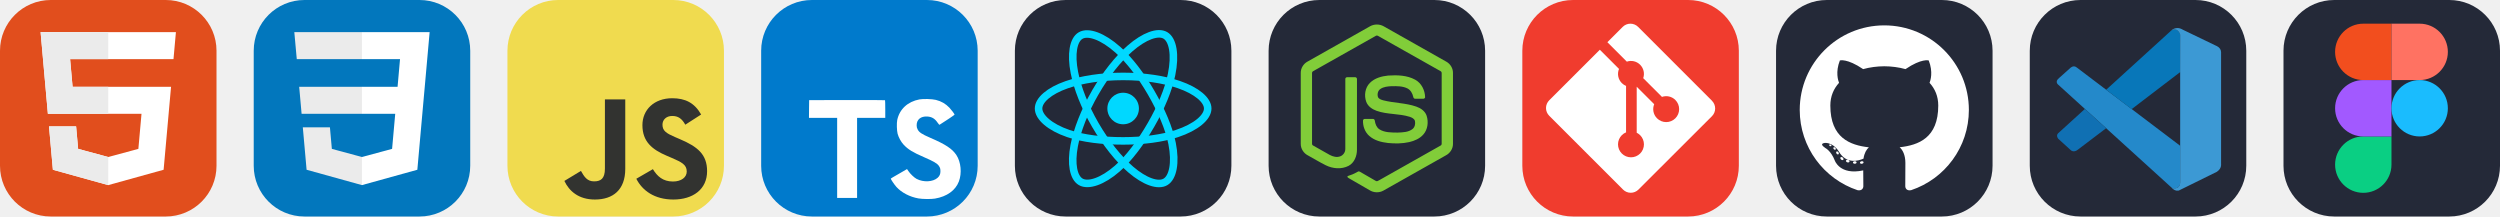
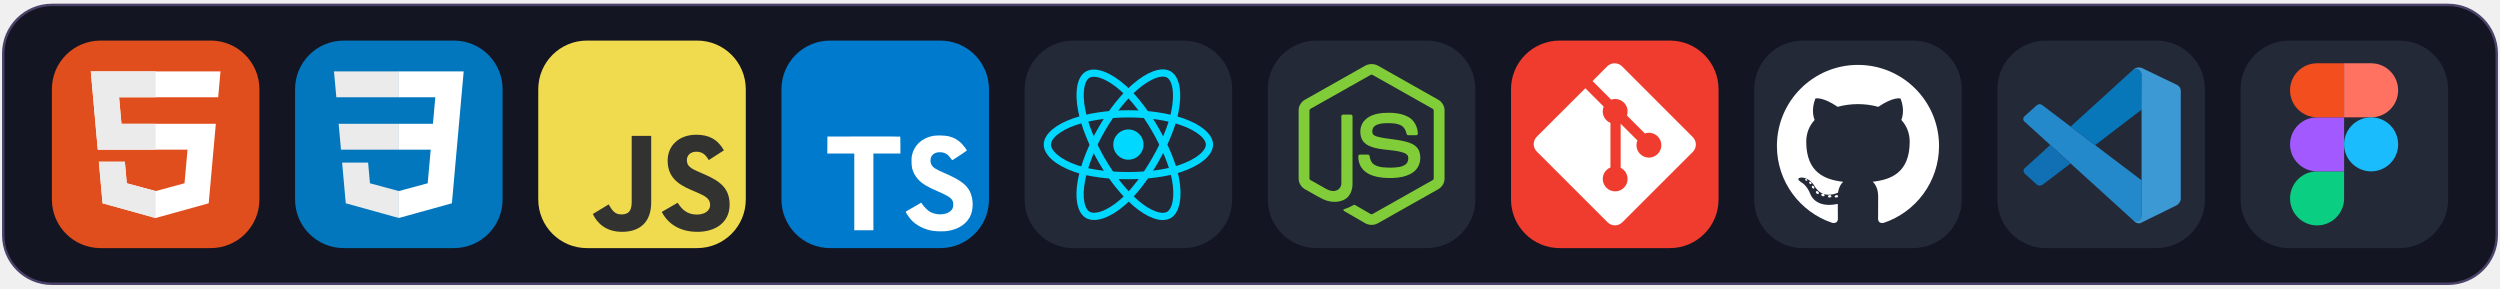
- <svg xmlns="http://www.w3.org/2000/svg" width="554.25" height="48" viewBox="0 0 2956 256" fill="none" version="1.1">
+ <svg xmlns="http://www.w3.org/2000/svg" width="554.25" height="64" viewBox="-64 -48 3084 352" fill="none" version="1.1">
+   <style>@keyframes lift{0%,100%{transform:translateY(0)}50%{transform:translateY(-12px)}}.icon{animation:lift 5s ease-in-out infinite}@media(prefers-reduced-motion:reduce){*{animation:none!important}}</style>
+   <rect x="-60" y="-44" width="3076" height="344" rx="60" fill="#131522" stroke="#4B4269" stroke-width="3" />
  <g transform="translate(0, 0)">
-     <svg width="256" height="256" fill="none" viewBox="0 0 256 256">
-       <rect width="256" height="256" fill="#E14E1D" rx="60" />
-       <path fill="#fff" d="M48 38L56.61 134.593H167.32L163.605 176.023L127.959 185.661L92.38 176.037L90.001 149.435H57.939L62.524 200.716L127.951 218.888L193.461 200.716L202.244 102.655H85.824L82.901 69.945H205.041H205.139L208 38H48Z" />
-       <path fill="#EBEBEB" d="M128 38H48L56.61 134.593H128V102.655H85.824L82.901 69.945H128V38Z" />
-       <path fill="#EBEBEB" d="M128 185.647L127.959 185.661L92.38 176.037L90.001 149.435H57.939L62.524 200.716L127.951 218.888L128 218.874V185.647Z" />
-     </svg>
+     <g class="icon" style="animation-delay:-0.00s">
+       <svg width="256" height="256" fill="none" viewBox="0 0 256 256">
+         <rect width="256" height="256" fill="#E14E1D" rx="60" />
+         <path fill="#fff" d="M48 38L56.61 134.593H167.32L163.605 176.023L127.959 185.661L92.38 176.037L90.001 149.435H57.939L62.524 200.716L127.951 218.888L193.461 200.716L202.244 102.655H85.824L82.901 69.945H205.041H205.139L208 38H48Z" />
+         <path fill="#EBEBEB" d="M128 38H48L56.61 134.593H128V102.655H85.824L82.901 69.945H128V38Z" />
+         <path fill="#EBEBEB" d="M128 185.647L127.959 185.661L92.38 176.037L90.001 149.435H57.939L62.524 200.716L127.951 218.888L128 218.874V185.647Z" />
+       </svg>
+     </g>
  </g>
  <g transform="translate(300, 0)">
-     <svg width="256" height="256" viewBox="0 0 256 256" fill="none">
-       <rect width="256" height="256" rx="60" fill="#0277BD" />
-       <path d="M53.753 102.651L56.615 134.593H128.096V102.651H53.753Z" fill="#EBEBEB" />
-       <path d="M128.095 38H127.985H48L50.904 69.942H128.095V38Z" fill="#EBEBEB" />
-       <path d="M128.095 218.841V185.608L127.955 185.645L92.381 176.04L90.107 150.564H72.821H58.042L62.517 200.718L127.948 218.882L128.095 218.841Z" fill="#EBEBEB" />
-       <path d="M167.318 134.593L163.61 176.019L127.985 185.635V218.866L193.468 200.718L193.948 195.321L201.454 111.229L202.233 102.651L208 38H127.985V69.942H172.994L170.088 102.651H127.985V134.593H167.318Z" fill="white" />
-     </svg>
+     <g class="icon" style="animation-delay:-0.22s">
+       <svg width="256" height="256" viewBox="0 0 256 256" fill="none">
+         <rect width="256" height="256" rx="60" fill="#0277BD" />
+         <path d="M53.753 102.651L56.615 134.593H128.096V102.651H53.753Z" fill="#EBEBEB" />
+         <path d="M128.095 38H127.985H48L50.904 69.942H128.095V38Z" fill="#EBEBEB" />
+         <path d="M128.095 218.841V185.608L127.955 185.645L92.381 176.04L90.107 150.564H72.821H58.042L62.517 200.718L127.948 218.882L128.095 218.841Z" fill="#EBEBEB" />
+         <path d="M167.318 134.593L163.61 176.019L127.985 185.635V218.866L193.468 200.718L193.948 195.321L201.454 111.229L202.233 102.651L208 38H127.985V69.942H172.994L170.088 102.651H127.985V134.593H167.318Z" fill="white" />
+       </svg>
+     </g>
  </g>
  <g transform="translate(600, 0)">
-     <svg width="256" height="256" viewBox="0 0 256 256" fill="none">
-       <rect width="256" height="256" rx="60" fill="#F0DB4F" />
-       <path d="M67.312 213.932L86.903 202.076C90.682 208.777 94.12 214.447 102.367 214.447C110.272 214.447 115.256 211.355 115.256 199.327V117.529H139.314V199.667C139.314 224.584 124.708 235.926 103.398 235.926C84.153 235.926 72.982 225.959 67.311 213.93" fill="#323330" />
-       <path d="M152.381 211.354L171.969 200.013C177.126 208.434 183.828 214.62 195.684 214.62C205.653 214.62 212.009 209.636 212.009 202.762C212.009 194.514 205.479 191.592 194.481 186.782L188.468 184.203C171.111 176.815 159.597 167.535 159.597 147.945C159.597 129.901 173.345 116.153 194.826 116.153C210.12 116.153 221.118 121.481 229.022 135.4L210.291 147.429C206.166 140.04 201.7 137.119 194.826 137.119C187.78 137.119 183.312 141.587 183.312 147.429C183.312 154.646 187.78 157.568 198.09 162.037L204.104 164.614C224.553 173.379 236.067 182.313 236.067 202.418C236.067 224.072 219.055 235.928 196.2 235.928C173.861 235.928 159.426 225.274 152.381 211.354" fill="#323330" />
-     </svg>
+     <g class="icon" style="animation-delay:-0.44s">
+       <svg width="256" height="256" viewBox="0 0 256 256" fill="none">
+         <rect width="256" height="256" rx="60" fill="#F0DB4F" />
+         <path d="M67.312 213.932L86.903 202.076C90.682 208.777 94.12 214.447 102.367 214.447C110.272 214.447 115.256 211.355 115.256 199.327V117.529H139.314V199.667C139.314 224.584 124.708 235.926 103.398 235.926C84.153 235.926 72.982 225.959 67.311 213.93" fill="#323330" />
+         <path d="M152.381 211.354L171.969 200.013C177.126 208.434 183.828 214.62 195.684 214.62C205.653 214.62 212.009 209.636 212.009 202.762C212.009 194.514 205.479 191.592 194.481 186.782L188.468 184.203C171.111 176.815 159.597 167.535 159.597 147.945C159.597 129.901 173.345 116.153 194.826 116.153C210.12 116.153 221.118 121.481 229.022 135.4L210.291 147.429C206.166 140.04 201.7 137.119 194.826 137.119C187.78 137.119 183.312 141.587 183.312 147.429C183.312 154.646 187.78 157.568 198.09 162.037L204.104 164.614C224.553 173.379 236.067 182.313 236.067 202.418C236.067 224.072 219.055 235.928 196.2 235.928C173.861 235.928 159.426 225.274 152.381 211.354" fill="#323330" />
+       </svg>
+     </g>
  </g>
  <g transform="translate(900, 0)">
-     <svg width="256" height="256" fill="none" viewBox="0 0 256 256">
-       <rect width="256" height="256" fill="#007ACC" rx="60" />
-       <path fill="#fff" d="M56.611 128.849L56.53 139.333H73.19H89.85L89.85 186.673V234.012H101.635H113.419V186.673L113.419 139.333H130.079H146.739V129.052C146.739 123.363 146.618 118.609 146.455 118.487C146.333 118.325 126.056 118.243 101.472 118.284L56.733 118.406L56.611 128.849Z" />
-       <path fill="#fff" d="M206.567 118.108C213.068 119.734 218.026 122.619 222.577 127.332C224.934 129.852 228.428 134.444 228.713 135.541C228.794 135.866 217.66 143.343 210.915 147.528C210.671 147.691 209.695 146.634 208.598 145.009C205.307 140.214 201.853 138.141 196.57 137.776C188.809 137.247 183.811 141.311 183.852 148.097C183.852 150.088 184.136 151.266 184.949 152.892C186.655 156.427 189.825 158.54 199.781 162.847C218.107 170.731 225.949 175.932 230.826 183.327C236.271 191.576 237.49 204.742 233.792 214.535C229.729 225.181 219.651 232.414 205.469 234.812C201.081 235.584 190.678 235.462 185.965 234.609C175.684 232.78 165.932 227.701 159.918 221.037C157.561 218.436 152.969 211.65 153.254 211.162C153.375 211 154.432 210.35 155.61 209.659C156.748 209.009 161.056 206.53 165.119 204.173L172.474 199.906L174.018 202.182C176.172 205.473 180.885 209.984 183.73 211.487C191.897 215.795 203.113 215.185 208.639 210.228C210.996 208.074 211.971 205.839 211.971 202.548C211.971 199.581 211.605 198.281 210.061 196.046C208.07 193.202 204.007 190.804 192.466 185.806C179.26 180.117 173.571 176.582 168.37 170.974C165.363 167.724 162.518 162.522 161.34 158.174C160.365 154.558 160.121 145.496 160.893 141.839C163.615 129.08 173.246 120.181 187.143 117.539C191.654 116.686 202.137 117.011 206.567 118.108Z" />
-     </svg>
+     <g class="icon" style="animation-delay:-0.66s">
+       <svg width="256" height="256" fill="none" viewBox="0 0 256 256">
+         <rect width="256" height="256" fill="#007ACC" rx="60" />
+         <path fill="#fff" d="M56.611 128.849L56.53 139.333H73.19H89.85L89.85 186.673V234.012H101.635H113.419V186.673L113.419 139.333H130.079H146.739V129.052C146.739 123.363 146.618 118.609 146.455 118.487C146.333 118.325 126.056 118.243 101.472 118.284L56.733 118.406L56.611 128.849Z" />
+         <path fill="#fff" d="M206.567 118.108C213.068 119.734 218.026 122.619 222.577 127.332C224.934 129.852 228.428 134.444 228.713 135.541C228.794 135.866 217.66 143.343 210.915 147.528C210.671 147.691 209.695 146.634 208.598 145.009C205.307 140.214 201.853 138.141 196.57 137.776C188.809 137.247 183.811 141.311 183.852 148.097C183.852 150.088 184.136 151.266 184.949 152.892C186.655 156.427 189.825 158.54 199.781 162.847C218.107 170.731 225.949 175.932 230.826 183.327C236.271 191.576 237.49 204.742 233.792 214.535C229.729 225.181 219.651 232.414 205.469 234.812C201.081 235.584 190.678 235.462 185.965 234.609C175.684 232.78 165.932 227.701 159.918 221.037C157.561 218.436 152.969 211.65 153.254 211.162C153.375 211 154.432 210.35 155.61 209.659C156.748 209.009 161.056 206.53 165.119 204.173L172.474 199.906L174.018 202.182C176.172 205.473 180.885 209.984 183.73 211.487C191.897 215.795 203.113 215.185 208.639 210.228C210.996 208.074 211.971 205.839 211.971 202.548C211.971 199.581 211.605 198.281 210.061 196.046C208.07 193.202 204.007 190.804 192.466 185.806C179.26 180.117 173.571 176.582 168.37 170.974C165.363 167.724 162.518 162.522 161.34 158.174C160.365 154.558 160.121 145.496 160.893 141.839C163.615 129.08 173.246 120.181 187.143 117.539C191.654 116.686 202.137 117.011 206.567 118.108Z" />
+       </svg>
+     </g>
  </g>
  <g transform="translate(1200, 0)">
-     <svg width="256" height="256" fill="none" viewBox="0 0 256 256">
-       <rect width="256" height="256" fill="#242938" rx="60" />
-       <path fill="#00D8FF" d="M128.001 146.951C138.305 146.951 146.657 138.598 146.657 128.295C146.657 117.992 138.305 109.639 128.001 109.639C117.698 109.639 109.345 117.992 109.345 128.295C109.345 138.598 117.698 146.951 128.001 146.951Z" />
-       <path fill-rule="evenodd" stroke="#00D8FF" stroke-width="8.911" d="M128.002 90.363C153.05 90.363 176.319 93.957 193.864 99.998C215.003 107.275 228 118.306 228 128.295C228 138.704 214.226 150.423 191.525 157.944C174.363 163.63 151.779 166.598 128.002 166.598C103.624 166.598 80.539 163.812 63.183 157.881C41.225 150.376 28 138.506 28 128.295C28 118.387 40.41 107.441 61.252 100.175C78.862 94.035 102.705 90.363 127.998 90.363H128.002Z" clip-rule="evenodd" />
-       <path fill-rule="evenodd" stroke="#00D8FF" stroke-width="8.911" d="M94.981 109.438C107.495 87.74 122.232 69.378 136.23 57.197C153.094 42.521 169.144 36.773 177.796 41.762C186.813 46.962 190.084 64.75 185.259 88.171C181.614 105.879 172.9 126.925 161.021 147.523C148.842 168.641 134.897 187.247 121.09 199.315C103.619 214.587 86.728 220.114 77.883 215.013C69.3 210.067 66.018 193.846 70.136 172.161C73.615 153.838 82.345 131.349 94.977 109.438L94.981 109.438Z" clip-rule="evenodd" />
-       <path fill-rule="evenodd" stroke="#00D8FF" stroke-width="8.911" d="M95.012 147.578C82.463 125.904 73.919 103.962 70.353 85.752C66.06 63.811 69.095 47.035 77.74 42.032C86.749 36.816 103.792 42.866 121.674 58.744C135.194 70.748 149.077 88.805 160.99 109.383C173.204 130.481 182.358 151.856 185.919 169.844C190.425 192.608 186.778 210.001 177.941 215.116C169.367 220.08 153.676 214.825 136.945 200.427C122.809 188.263 107.685 169.468 95.012 147.578Z" clip-rule="evenodd" />
-     </svg>
+     <g class="icon" style="animation-delay:-0.88s">
+       <svg width="256" height="256" fill="none" viewBox="0 0 256 256">
+         <rect width="256" height="256" fill="#242938" rx="60" />
+         <path fill="#00D8FF" d="M128.001 146.951C138.305 146.951 146.657 138.598 146.657 128.295C146.657 117.992 138.305 109.639 128.001 109.639C117.698 109.639 109.345 117.992 109.345 128.295C109.345 138.598 117.698 146.951 128.001 146.951Z" />
+         <path fill-rule="evenodd" stroke="#00D8FF" stroke-width="8.911" d="M128.002 90.363C153.05 90.363 176.319 93.957 193.864 99.998C215.003 107.275 228 118.306 228 128.295C228 138.704 214.226 150.423 191.525 157.944C174.363 163.63 151.779 166.598 128.002 166.598C103.624 166.598 80.539 163.812 63.183 157.881C41.225 150.376 28 138.506 28 128.295C28 118.387 40.41 107.441 61.252 100.175C78.862 94.035 102.705 90.363 127.998 90.363H128.002Z" clip-rule="evenodd" />
+         <path fill-rule="evenodd" stroke="#00D8FF" stroke-width="8.911" d="M94.981 109.438C107.495 87.74 122.232 69.378 136.23 57.197C153.094 42.521 169.144 36.773 177.796 41.762C186.813 46.962 190.084 64.75 185.259 88.171C181.614 105.879 172.9 126.925 161.021 147.523C148.842 168.641 134.897 187.247 121.09 199.315C103.619 214.587 86.728 220.114 77.883 215.013C69.3 210.067 66.018 193.846 70.136 172.161C73.615 153.838 82.345 131.349 94.977 109.438L94.981 109.438Z" clip-rule="evenodd" />
+         <path fill-rule="evenodd" stroke="#00D8FF" stroke-width="8.911" d="M95.012 147.578C82.463 125.904 73.919 103.962 70.353 85.752C66.06 63.811 69.095 47.035 77.74 42.032C86.749 36.816 103.792 42.866 121.674 58.744C135.194 70.748 149.077 88.805 160.99 109.383C173.204 130.481 182.358 151.856 185.919 169.844C190.425 192.608 186.778 210.001 177.941 215.116C169.367 220.08 153.676 214.825 136.945 200.427C122.809 188.263 107.685 169.468 95.012 147.578Z" clip-rule="evenodd" />
+       </svg>
+     </g>
  </g>
  <g transform="translate(1500, 0)">
-     <svg width="256" height="256" fill="none" viewBox="0 0 256 256">
-       <rect width="256" height="256" fill="#242938" rx="60" />
-       <path fill="#81CD39" d="M119.878 31.116C124.797 28.301 131.203 28.288 136.117 31.116C160.839 45.086 185.569 59.033 210.287 73.011C214.937 75.63 218.046 80.804 217.999 86.161V170.206C218.034 175.785 214.617 181.083 209.712 183.642C185.071 197.535 160.442 211.444 135.805 225.337C130.786 228.207 124.251 227.986 119.387 224.88C112 220.598 104.6 216.336 97.212 212.058C95.702 211.158 94 210.442 92.934 208.978C93.877 207.708 95.562 207.55 96.931 206.995C100.014 206.014 102.847 204.44 105.679 202.913C106.396 202.423 107.27 202.611 107.957 203.049C114.274 206.671 120.536 210.399 126.874 213.986C128.226 214.767 129.595 213.73 130.751 213.086C154.931 199.419 179.141 185.805 203.318 172.134C204.214 171.703 204.709 170.752 204.636 169.771C204.653 142.046 204.64 114.317 204.645 86.592C204.747 85.478 204.103 84.455 203.096 83.999C178.541 70.17 153.997 56.321 129.446 42.488C128.575 41.889 127.426 41.888 126.554 42.484C102.002 56.321 77.464 70.183 52.912 84.011C51.909 84.468 51.236 85.475 51.355 86.592C51.36 114.317 51.355 142.046 51.355 169.775C51.268 170.756 51.801 171.687 52.691 172.109C59.242 175.824 65.802 179.513 72.358 183.216C76.052 185.203 80.586 186.385 84.656 184.862C88.246 183.574 90.763 179.909 90.695 176.097C90.729 148.534 90.678 120.967 90.72 93.408C90.631 92.184 91.791 91.173 92.981 91.288C96.129 91.267 99.281 91.246 102.429 91.297C103.743 91.267 104.647 92.585 104.485 93.817C104.472 121.555 104.519 149.293 104.464 177.03C104.472 184.423 101.435 192.467 94.597 196.084C86.174 200.447 75.762 199.522 67.44 195.338C60.236 191.742 53.36 187.498 46.284 183.646C41.366 181.101 37.966 175.782 38.001 170.207V86.161C37.949 80.693 41.182 75.425 45.976 72.844C70.613 58.941 95.246 45.026 119.878 31.116Z" />
-       <path fill="#81CD39" d="M141.372 89.335C152.117 88.643 163.62 88.925 173.289 94.219C180.776 98.275 184.926 106.789 185.058 115.106C184.849 116.227 183.676 116.846 182.605 116.769C179.488 116.765 176.369 116.812 173.252 116.748C171.929 116.799 171.161 115.58 170.995 114.411C170.099 110.431 167.928 106.49 164.183 104.57C158.433 101.692 151.767 101.837 145.497 101.897C140.92 102.139 135.998 102.536 132.12 105.227C129.143 107.266 128.239 111.382 129.301 114.697C130.303 117.077 133.05 117.845 135.299 118.553C148.248 121.94 161.97 121.602 174.672 126.059C179.931 127.876 185.075 131.409 186.875 136.915C189.23 144.295 188.198 153.115 182.947 159.039C178.689 163.914 172.488 166.568 166.303 168.009C158.075 169.844 149.536 169.891 141.18 169.076C133.323 168.18 125.146 166.116 119.081 160.763C113.894 156.259 111.361 149.241 111.612 142.469C111.672 141.325 112.811 140.527 113.907 140.621C117.046 140.596 120.186 140.587 123.325 140.626C124.58 140.536 125.509 141.62 125.574 142.802C126.152 146.593 127.577 150.573 130.884 152.82C137.264 156.937 145.271 156.655 152.577 156.77C158.63 156.502 165.425 156.421 170.364 152.42C172.97 150.138 173.742 146.32 173.038 143.036C172.275 140.263 169.374 138.971 166.883 138.126C154.1 134.083 140.224 135.55 127.565 130.977C122.425 129.161 117.455 125.727 115.481 120.447C112.726 112.974 113.988 103.73 119.789 98.006C125.445 92.312 133.609 90.119 141.372 89.335V89.335" />
-     </svg>
+     <g class="icon" style="animation-delay:-1.10s">
+       <svg width="256" height="256" fill="none" viewBox="0 0 256 256">
+         <rect width="256" height="256" fill="#242938" rx="60" />
+         <path fill="#81CD39" d="M119.878 31.116C124.797 28.301 131.203 28.288 136.117 31.116C160.839 45.086 185.569 59.033 210.287 73.011C214.937 75.63 218.046 80.804 217.999 86.161V170.206C218.034 175.785 214.617 181.083 209.712 183.642C185.071 197.535 160.442 211.444 135.805 225.337C130.786 228.207 124.251 227.986 119.387 224.88C112 220.598 104.6 216.336 97.212 212.058C95.702 211.158 94 210.442 92.934 208.978C93.877 207.708 95.562 207.55 96.931 206.995C100.014 206.014 102.847 204.44 105.679 202.913C106.396 202.423 107.27 202.611 107.957 203.049C114.274 206.671 120.536 210.399 126.874 213.986C128.226 214.767 129.595 213.73 130.751 213.086C154.931 199.419 179.141 185.805 203.318 172.134C204.214 171.703 204.709 170.752 204.636 169.771C204.653 142.046 204.64 114.317 204.645 86.592C204.747 85.478 204.103 84.455 203.096 83.999C178.541 70.17 153.997 56.321 129.446 42.488C128.575 41.889 127.426 41.888 126.554 42.484C102.002 56.321 77.464 70.183 52.912 84.011C51.909 84.468 51.236 85.475 51.355 86.592C51.36 114.317 51.355 142.046 51.355 169.775C51.268 170.756 51.801 171.687 52.691 172.109C59.242 175.824 65.802 179.513 72.358 183.216C76.052 185.203 80.586 186.385 84.656 184.862C88.246 183.574 90.763 179.909 90.695 176.097C90.729 148.534 90.678 120.967 90.72 93.408C90.631 92.184 91.791 91.173 92.981 91.288C96.129 91.267 99.281 91.246 102.429 91.297C103.743 91.267 104.647 92.585 104.485 93.817C104.472 121.555 104.519 149.293 104.464 177.03C104.472 184.423 101.435 192.467 94.597 196.084C86.174 200.447 75.762 199.522 67.44 195.338C60.236 191.742 53.36 187.498 46.284 183.646C41.366 181.101 37.966 175.782 38.001 170.207V86.161C37.949 80.693 41.182 75.425 45.976 72.844C70.613 58.941 95.246 45.026 119.878 31.116Z" />
+         <path fill="#81CD39" d="M141.372 89.335C152.117 88.643 163.62 88.925 173.289 94.219C180.776 98.275 184.926 106.789 185.058 115.106C184.849 116.227 183.676 116.846 182.605 116.769C179.488 116.765 176.369 116.812 173.252 116.748C171.929 116.799 171.161 115.58 170.995 114.411C170.099 110.431 167.928 106.49 164.183 104.57C158.433 101.692 151.767 101.837 145.497 101.897C140.92 102.139 135.998 102.536 132.12 105.227C129.143 107.266 128.239 111.382 129.301 114.697C130.303 117.077 133.05 117.845 135.299 118.553C148.248 121.94 161.97 121.602 174.672 126.059C179.931 127.876 185.075 131.409 186.875 136.915C189.23 144.295 188.198 153.115 182.947 159.039C178.689 163.914 172.488 166.568 166.303 168.009C158.075 169.844 149.536 169.891 141.18 169.076C133.323 168.18 125.146 166.116 119.081 160.763C113.894 156.259 111.361 149.241 111.612 142.469C111.672 141.325 112.811 140.527 113.907 140.621C117.046 140.596 120.186 140.587 123.325 140.626C124.58 140.536 125.509 141.62 125.574 142.802C126.152 146.593 127.577 150.573 130.884 152.82C137.264 156.937 145.271 156.655 152.577 156.77C158.63 156.502 165.425 156.421 170.364 152.42C172.97 150.138 173.742 146.32 173.038 143.036C172.275 140.263 169.374 138.971 166.883 138.126C154.1 134.083 140.224 135.55 127.565 130.977C122.425 129.161 117.455 125.727 115.481 120.447C112.726 112.974 113.988 103.73 119.789 98.006C125.445 92.312 133.609 90.119 141.372 89.335V89.335" />
+       </svg>
+     </g>
  </g>
  <g transform="translate(1800, 0)">
-     <svg width="256" height="256" fill="none" viewBox="0 0 256 256">
-       <rect width="256" height="256" fill="#F03C2E" rx="60" />
-       <g clip-path="url(#clip0_7_283)">
-         <path fill="#fff" d="M224.225 119.094L136.906 31.775C135.711 30.579 134.291 29.63 132.729 28.982C131.166 28.335 129.491 28.002 127.8 28.002C126.109 28.002 124.434 28.335 122.871 28.982C121.309 29.63 119.889 30.579 118.694 31.775L100.569 49.9L123.569 72.9C128.919 71.025 135.044 72.306 139.306 76.569C141.335 78.601 142.752 81.164 143.394 83.963C144.036 86.763 143.878 89.686 142.937 92.4L165.106 114.569C170.469 112.719 176.656 113.912 180.937 118.206C182.361 119.63 183.49 121.32 184.26 123.18C185.03 125.04 185.426 127.033 185.426 129.046C185.425 131.059 185.029 133.052 184.258 134.912C183.487 136.771 182.358 138.461 180.934 139.884C179.511 141.308 177.821 142.436 175.961 143.206C174.101 143.977 172.108 144.373 170.095 144.372C168.082 144.372 166.088 143.975 164.229 143.205C162.369 142.434 160.679 141.305 159.256 139.881C154.756 135.381 153.644 128.756 155.919 123.212L135.244 102.537V156.944C136.745 157.686 138.116 158.666 139.306 159.844C140.729 161.267 141.858 162.956 142.629 164.816C143.399 166.675 143.795 168.668 143.795 170.681C143.795 172.694 143.399 174.687 142.629 176.546C141.858 178.406 140.729 180.096 139.306 181.519C137.883 182.942 136.193 184.071 134.334 184.841C132.474 185.611 130.481 186.008 128.469 186.008C126.456 186.008 124.463 185.611 122.604 184.841C120.744 184.071 119.054 182.942 117.631 181.519C116.206 180.096 115.076 178.407 114.305 176.548C113.533 174.688 113.136 172.694 113.136 170.681C113.136 168.668 113.533 166.675 114.305 164.815C115.076 162.955 116.206 161.266 117.631 159.844C119.112 158.369 120.756 157.25 122.65 156.5V101.587C120.825 100.837 119.112 99.731 117.631 98.244C115.479 96.094 114.016 93.353 113.428 90.368C112.841 87.384 113.155 84.292 114.331 81.487L91.644 58.812L31.769 118.625C30.572 119.821 29.622 121.241 28.974 122.804C28.326 124.367 27.992 126.042 27.992 127.734C27.992 129.426 28.326 131.102 28.974 132.665C29.622 134.228 30.572 135.648 31.769 136.844L119.094 224.156C120.289 225.352 121.709 226.301 123.271 226.949C124.834 227.596 126.509 227.929 128.2 227.929C129.891 227.929 131.566 227.596 133.129 226.949C134.691 226.301 136.111 225.352 137.306 224.156L224.225 137.375C225.422 136.179 226.372 134.759 227.02 133.196C227.668 131.633 228.001 129.958 228.001 128.266C228.001 126.574 227.668 124.898 227.02 123.335C226.372 121.772 225.422 120.352 224.225 119.156" />
-       </g>
-       <defs>
-         <clipPath id="clip0_7_283">
-           <rect width="200" height="200" fill="#fff" transform="translate(28 28)" />
-         </clipPath>
-       </defs>
-     </svg>
+     <g class="icon" style="animation-delay:-1.32s">
+       <svg width="256" height="256" fill="none" viewBox="0 0 256 256">
+         <rect width="256" height="256" fill="#F03C2E" rx="60" />
+         <g clip-path="url(#clip0_7_283)">
+           <path fill="#fff" d="M224.225 119.094L136.906 31.775C135.711 30.579 134.291 29.63 132.729 28.982C131.166 28.335 129.491 28.002 127.8 28.002C126.109 28.002 124.434 28.335 122.871 28.982C121.309 29.63 119.889 30.579 118.694 31.775L100.569 49.9L123.569 72.9C128.919 71.025 135.044 72.306 139.306 76.569C141.335 78.601 142.752 81.164 143.394 83.963C144.036 86.763 143.878 89.686 142.937 92.4L165.106 114.569C170.469 112.719 176.656 113.912 180.937 118.206C182.361 119.63 183.49 121.32 184.26 123.18C185.03 125.04 185.426 127.033 185.426 129.046C185.425 131.059 185.029 133.052 184.258 134.912C183.487 136.771 182.358 138.461 180.934 139.884C179.511 141.308 177.821 142.436 175.961 143.206C174.101 143.977 172.108 144.373 170.095 144.372C168.082 144.372 166.088 143.975 164.229 143.205C162.369 142.434 160.679 141.305 159.256 139.881C154.756 135.381 153.644 128.756 155.919 123.212L135.244 102.537V156.944C136.745 157.686 138.116 158.666 139.306 159.844C140.729 161.267 141.858 162.956 142.629 164.816C143.399 166.675 143.795 168.668 143.795 170.681C143.795 172.694 143.399 174.687 142.629 176.546C141.858 178.406 140.729 180.096 139.306 181.519C137.883 182.942 136.193 184.071 134.334 184.841C132.474 185.611 130.481 186.008 128.469 186.008C126.456 186.008 124.463 185.611 122.604 184.841C120.744 184.071 119.054 182.942 117.631 181.519C116.206 180.096 115.076 178.407 114.305 176.548C113.533 174.688 113.136 172.694 113.136 170.681C113.136 168.668 113.533 166.675 114.305 164.815C115.076 162.955 116.206 161.266 117.631 159.844C119.112 158.369 120.756 157.25 122.65 156.5V101.587C120.825 100.837 119.112 99.731 117.631 98.244C115.479 96.094 114.016 93.353 113.428 90.368C112.841 87.384 113.155 84.292 114.331 81.487L91.644 58.812L31.769 118.625C30.572 119.821 29.622 121.241 28.974 122.804C28.326 124.367 27.992 126.042 27.992 127.734C27.992 129.426 28.326 131.102 28.974 132.665C29.622 134.228 30.572 135.648 31.769 136.844L119.094 224.156C120.289 225.352 121.709 226.301 123.271 226.949C124.834 227.596 126.509 227.929 128.2 227.929C129.891 227.929 131.566 227.596 133.129 226.949C134.691 226.301 136.111 225.352 137.306 224.156L224.225 137.375C225.422 136.179 226.372 134.759 227.02 133.196C227.668 131.633 228.001 129.958 228.001 128.266C228.001 126.574 227.668 124.898 227.02 123.335C226.372 121.772 225.422 120.352 224.225 119.156" />
+         </g>
+         <defs>
+           <clipPath id="clip0_7_283">
+             <rect width="200" height="200" fill="#fff" transform="translate(28 28)" />
+           </clipPath>
+         </defs>
+       </svg>
+     </g>
  </g>
  <g transform="translate(2100, 0)">
-     <svg width="256" height="256" viewBox="0 0 256 256" fill="none">
-       <rect width="256" height="256" rx="60" fill="#242938" />
-       <path d="M128.001 30C72.779 30 28 74.771 28 130.001C28 174.184 56.653 211.668 96.387 224.891C101.384 225.817 103.219 222.722 103.219 220.081C103.219 217.696 103.126 209.819 103.083 201.463C75.263 207.512 69.393 189.664 69.393 189.664C64.844 178.105 58.289 175.032 58.289 175.032C49.216 168.825 58.973 168.953 58.973 168.953C69.015 169.658 74.303 179.258 74.303 179.258C83.222 194.546 97.697 190.126 103.403 187.571C104.301 181.107 106.892 176.696 109.752 174.199C87.54 171.67 64.191 163.095 64.191 124.778C64.191 113.86 68.098 104.939 74.495 97.936C73.456 95.418 70.034 85.246 75.463 71.472C75.463 71.472 83.861 68.784 102.971 81.723C110.948 79.507 119.502 78.396 128.001 78.358C136.499 78.396 145.061 79.507 153.052 81.723C172.139 68.784 180.525 71.472 180.525 71.472C185.968 85.246 182.544 95.418 181.505 97.936C187.917 104.939 191.797 113.86 191.797 124.778C191.797 163.187 168.403 171.644 146.135 174.119C149.722 177.223 152.918 183.308 152.918 192.638C152.918 206.018 152.802 216.787 152.802 220.081C152.802 222.742 154.602 225.86 159.671 224.878C199.383 211.64 228 174.169 228 130.001C228 74.771 183.227 30 128.001 30ZM65.454 172.453C65.233 172.95 64.452 173.099 63.74 172.758C63.014 172.432 62.607 171.754 62.842 171.256C63.057 170.744 63.841 170.602 64.564 170.945C65.291 171.271 65.705 171.955 65.454 172.453ZM70.373 176.842C69.896 177.285 68.963 177.079 68.331 176.38C67.677 175.683 67.554 174.751 68.038 174.302C68.529 173.86 69.434 174.067 70.089 174.764C70.743 175.47 70.871 176.395 70.373 176.842ZM73.747 182.458C73.134 182.884 72.132 182.485 71.513 181.595C70.9 180.706 70.9 179.64 71.526 179.212C72.147 178.785 73.134 179.169 73.762 180.052C74.373 180.956 74.373 182.023 73.747 182.458ZM79.454 188.962C78.906 189.566 77.739 189.404 76.884 188.579C76.01 187.773 75.766 186.629 76.316 186.024C76.871 185.418 78.045 185.589 78.906 186.407C79.774 187.211 80.039 188.364 79.454 188.962ZM86.83 191.157C86.588 191.941 85.464 192.297 84.331 191.964C83.2 191.621 82.46 190.704 82.689 189.912C82.924 189.124 84.053 188.753 85.194 189.109C86.323 189.45 87.065 190.361 86.83 191.157ZM95.224 192.089C95.252 192.913 94.292 193.597 93.103 193.612C91.907 193.639 90.94 192.971 90.927 192.16C90.927 191.327 91.866 190.65 93.061 190.63C94.251 190.607 95.224 191.269 95.224 192.089ZM103.47 191.773C103.613 192.577 102.787 193.404 101.606 193.624C100.445 193.836 99.37 193.339 99.223 192.541C99.079 191.716 99.92 190.89 101.079 190.676C102.262 190.471 103.32 190.955 103.47 191.773Z" fill="white" />
-     </svg>
+     <g class="icon" style="animation-delay:-1.54s">
+       <svg width="256" height="256" viewBox="0 0 256 256" fill="none">
+         <rect width="256" height="256" rx="60" fill="#242938" />
+         <path d="M128.001 30C72.779 30 28 74.771 28 130.001C28 174.184 56.653 211.668 96.387 224.891C101.384 225.817 103.219 222.722 103.219 220.081C103.219 217.696 103.126 209.819 103.083 201.463C75.263 207.512 69.393 189.664 69.393 189.664C64.844 178.105 58.289 175.032 58.289 175.032C49.216 168.825 58.973 168.953 58.973 168.953C69.015 169.658 74.303 179.258 74.303 179.258C83.222 194.546 97.697 190.126 103.403 187.571C104.301 181.107 106.892 176.696 109.752 174.199C87.54 171.67 64.191 163.095 64.191 124.778C64.191 113.86 68.098 104.939 74.495 97.936C73.456 95.418 70.034 85.246 75.463 71.472C75.463 71.472 83.861 68.784 102.971 81.723C110.948 79.507 119.502 78.396 128.001 78.358C136.499 78.396 145.061 79.507 153.052 81.723C172.139 68.784 180.525 71.472 180.525 71.472C185.968 85.246 182.544 95.418 181.505 97.936C187.917 104.939 191.797 113.86 191.797 124.778C191.797 163.187 168.403 171.644 146.135 174.119C149.722 177.223 152.918 183.308 152.918 192.638C152.918 206.018 152.802 216.787 152.802 220.081C152.802 222.742 154.602 225.86 159.671 224.878C199.383 211.64 228 174.169 228 130.001C228 74.771 183.227 30 128.001 30ZM65.454 172.453C65.233 172.95 64.452 173.099 63.74 172.758C63.014 172.432 62.607 171.754 62.842 171.256C63.057 170.744 63.841 170.602 64.564 170.945C65.291 171.271 65.705 171.955 65.454 172.453ZM70.373 176.842C69.896 177.285 68.963 177.079 68.331 176.38C67.677 175.683 67.554 174.751 68.038 174.302C68.529 173.86 69.434 174.067 70.089 174.764C70.743 175.47 70.871 176.395 70.373 176.842ZM73.747 182.458C73.134 182.884 72.132 182.485 71.513 181.595C70.9 180.706 70.9 179.64 71.526 179.212C72.147 178.785 73.134 179.169 73.762 180.052C74.373 180.956 74.373 182.023 73.747 182.458ZM79.454 188.962C78.906 189.566 77.739 189.404 76.884 188.579C76.01 187.773 75.766 186.629 76.316 186.024C76.871 185.418 78.045 185.589 78.906 186.407C79.774 187.211 80.039 188.364 79.454 188.962ZM86.83 191.157C86.588 191.941 85.464 192.297 84.331 191.964C83.2 191.621 82.46 190.704 82.689 189.912C82.924 189.124 84.053 188.753 85.194 189.109C86.323 189.45 87.065 190.361 86.83 191.157ZM95.224 192.089C95.252 192.913 94.292 193.597 93.103 193.612C91.907 193.639 90.94 192.971 90.927 192.16C90.927 191.327 91.866 190.65 93.061 190.63C94.251 190.607 95.224 191.269 95.224 192.089ZM103.47 191.773C103.613 192.577 102.787 193.404 101.606 193.624C100.445 193.836 99.37 193.339 99.223 192.541C99.079 191.716 99.92 190.89 101.079 190.676C102.262 190.471 103.32 190.955 103.47 191.773Z" fill="white" />
+       </svg>
+     </g>
  </g>
  <g transform="translate(2400, 0)">
-     <svg width="256" height="256" fill="none" viewBox="0 0 256 256">
-       <rect width="256" height="256" fill="#242938" rx="60" />
-       <path fill="#2489CA" d="M33.716 100.208C33.716 100.208 28.981 96.795 34.663 92.238L47.899 80.402C47.899 80.402 51.687 76.417 55.691 79.889L177.84 172.368V216.714C177.84 216.714 177.781 223.678 168.844 222.908L33.716 100.208Z" />
-       <path fill="#1070B3" d="M65.2 128.792L33.716 157.415C33.716 157.415 30.48 159.822 33.716 164.123L48.333 177.418C48.333 177.418 51.805 181.147 56.934 176.905L90.312 151.596L65.2 128.792Z" />
-       <path fill="#0877B9" d="M120.474 129.029L178.215 84.939L177.84 40.83C177.84 40.83 175.374 31.203 167.148 36.214L90.312 106.145L120.474 129.029Z" />
-       <path fill="#3C99D4" d="M168.844 222.968C172.198 226.4 176.262 225.276 176.262 225.276L221.259 203.103C227.019 199.177 226.21 194.305 226.21 194.305V61.898C226.21 56.079 220.252 54.067 220.252 54.067L181.253 35.267C172.731 30 167.148 36.214 167.148 36.214C167.148 36.214 174.328 31.046 177.84 40.83V215.905C177.84 217.109 177.583 218.292 177.071 219.358C176.045 221.429 173.816 223.362 168.47 222.553L168.844 222.968Z" />
-     </svg>
+     <g class="icon" style="animation-delay:-1.76s">
+       <svg width="256" height="256" fill="none" viewBox="0 0 256 256">
+         <rect width="256" height="256" fill="#242938" rx="60" />
+         <path fill="#2489CA" d="M33.716 100.208C33.716 100.208 28.981 96.795 34.663 92.238L47.899 80.402C47.899 80.402 51.687 76.417 55.691 79.889L177.84 172.368V216.714C177.84 216.714 177.781 223.678 168.844 222.908L33.716 100.208Z" />
+         <path fill="#1070B3" d="M65.2 128.792L33.716 157.415C33.716 157.415 30.48 159.822 33.716 164.123L48.333 177.418C48.333 177.418 51.805 181.147 56.934 176.905L90.312 151.596L65.2 128.792Z" />
+         <path fill="#0877B9" d="M120.474 129.029L178.215 84.939L177.84 40.83C177.84 40.83 175.374 31.203 167.148 36.214L90.312 106.145L120.474 129.029Z" />
+         <path fill="#3C99D4" d="M168.844 222.968C172.198 226.4 176.262 225.276 176.262 225.276L221.259 203.103C227.019 199.177 226.21 194.305 226.21 194.305V61.898C226.21 56.079 220.252 54.067 220.252 54.067L181.253 35.267C172.731 30 167.148 36.214 167.148 36.214C167.148 36.214 174.328 31.046 177.84 40.83V215.905C177.84 217.109 177.583 218.292 177.071 219.358C176.045 221.429 173.816 223.362 168.47 222.553L168.844 222.968Z" />
+       </svg>
+     </g>
  </g>
  <g transform="translate(2700, 0)">
-     <svg width="256" height="256" fill="none" viewBox="0 0 256 256">
-       <rect width="256" height="256" fill="#242938" rx="60" />
-       <g clip-path="url(#clip0_4_180)">
-         <path fill="#0ACF83" d="M94.347 228C112.747 228 127.68 213.067 127.68 194.667V161.333H94.347C75.947 161.333 61.013 176.267 61.013 194.667C61.013 213.067 75.947 228 94.347 228Z" />
-         <path fill="#A259FF" d="M61.013 128C61.013 109.6 75.947 94.667 94.347 94.667H127.68V161.333H94.347C75.947 161.333 61.013 146.4 61.013 128Z" />
-         <path fill="#F24E1E" d="M61.013 61.333C61.013 42.933 75.947 28 94.347 28H127.68V94.667H94.347C75.947 94.667 61.013 79.733 61.013 61.333Z" />
-         <path fill="#FF7262" d="M127.68 28H161.013C179.413 28 194.347 42.933 194.347 61.333C194.347 79.733 179.413 94.667 161.013 94.667H127.68V28Z" />
-         <path fill="#1ABCFE" d="M194.347 128C194.347 146.4 179.413 161.333 161.013 161.333C142.613 161.333 127.68 146.4 127.68 128C127.68 109.6 142.613 94.667 161.013 94.667C179.413 94.667 194.347 109.6 194.347 128Z" />
-       </g>
-       <defs>
-         <clipPath id="clip0_4_180">
-           <rect width="133.36" height="200" fill="#fff" transform="translate(61 28)" />
-         </clipPath>
-       </defs>
-     </svg>
+     <g class="icon" style="animation-delay:-1.98s">
+       <svg width="256" height="256" fill="none" viewBox="0 0 256 256">
+         <rect width="256" height="256" fill="#242938" rx="60" />
+         <g clip-path="url(#clip0_4_180)">
+           <path fill="#0ACF83" d="M94.347 228C112.747 228 127.68 213.067 127.68 194.667V161.333H94.347C75.947 161.333 61.013 176.267 61.013 194.667C61.013 213.067 75.947 228 94.347 228Z" />
+           <path fill="#A259FF" d="M61.013 128C61.013 109.6 75.947 94.667 94.347 94.667H127.68V161.333H94.347C75.947 161.333 61.013 146.4 61.013 128Z" />
+           <path fill="#F24E1E" d="M61.013 61.333C61.013 42.933 75.947 28 94.347 28H127.68V94.667H94.347C75.947 94.667 61.013 79.733 61.013 61.333Z" />
+           <path fill="#FF7262" d="M127.68 28H161.013C179.413 28 194.347 42.933 194.347 61.333C194.347 79.733 179.413 94.667 161.013 94.667H127.68V28Z" />
+           <path fill="#1ABCFE" d="M194.347 128C194.347 146.4 179.413 161.333 161.013 161.333C142.613 161.333 127.68 146.4 127.68 128C127.68 109.6 142.613 94.667 161.013 94.667C179.413 94.667 194.347 109.6 194.347 128Z" />
+         </g>
+         <defs>
+           <clipPath id="clip0_4_180">
+             <rect width="133.36" height="200" fill="#fff" transform="translate(61 28)" />
+           </clipPath>
+         </defs>
+       </svg>
+     </g>
  </g>
</svg>
